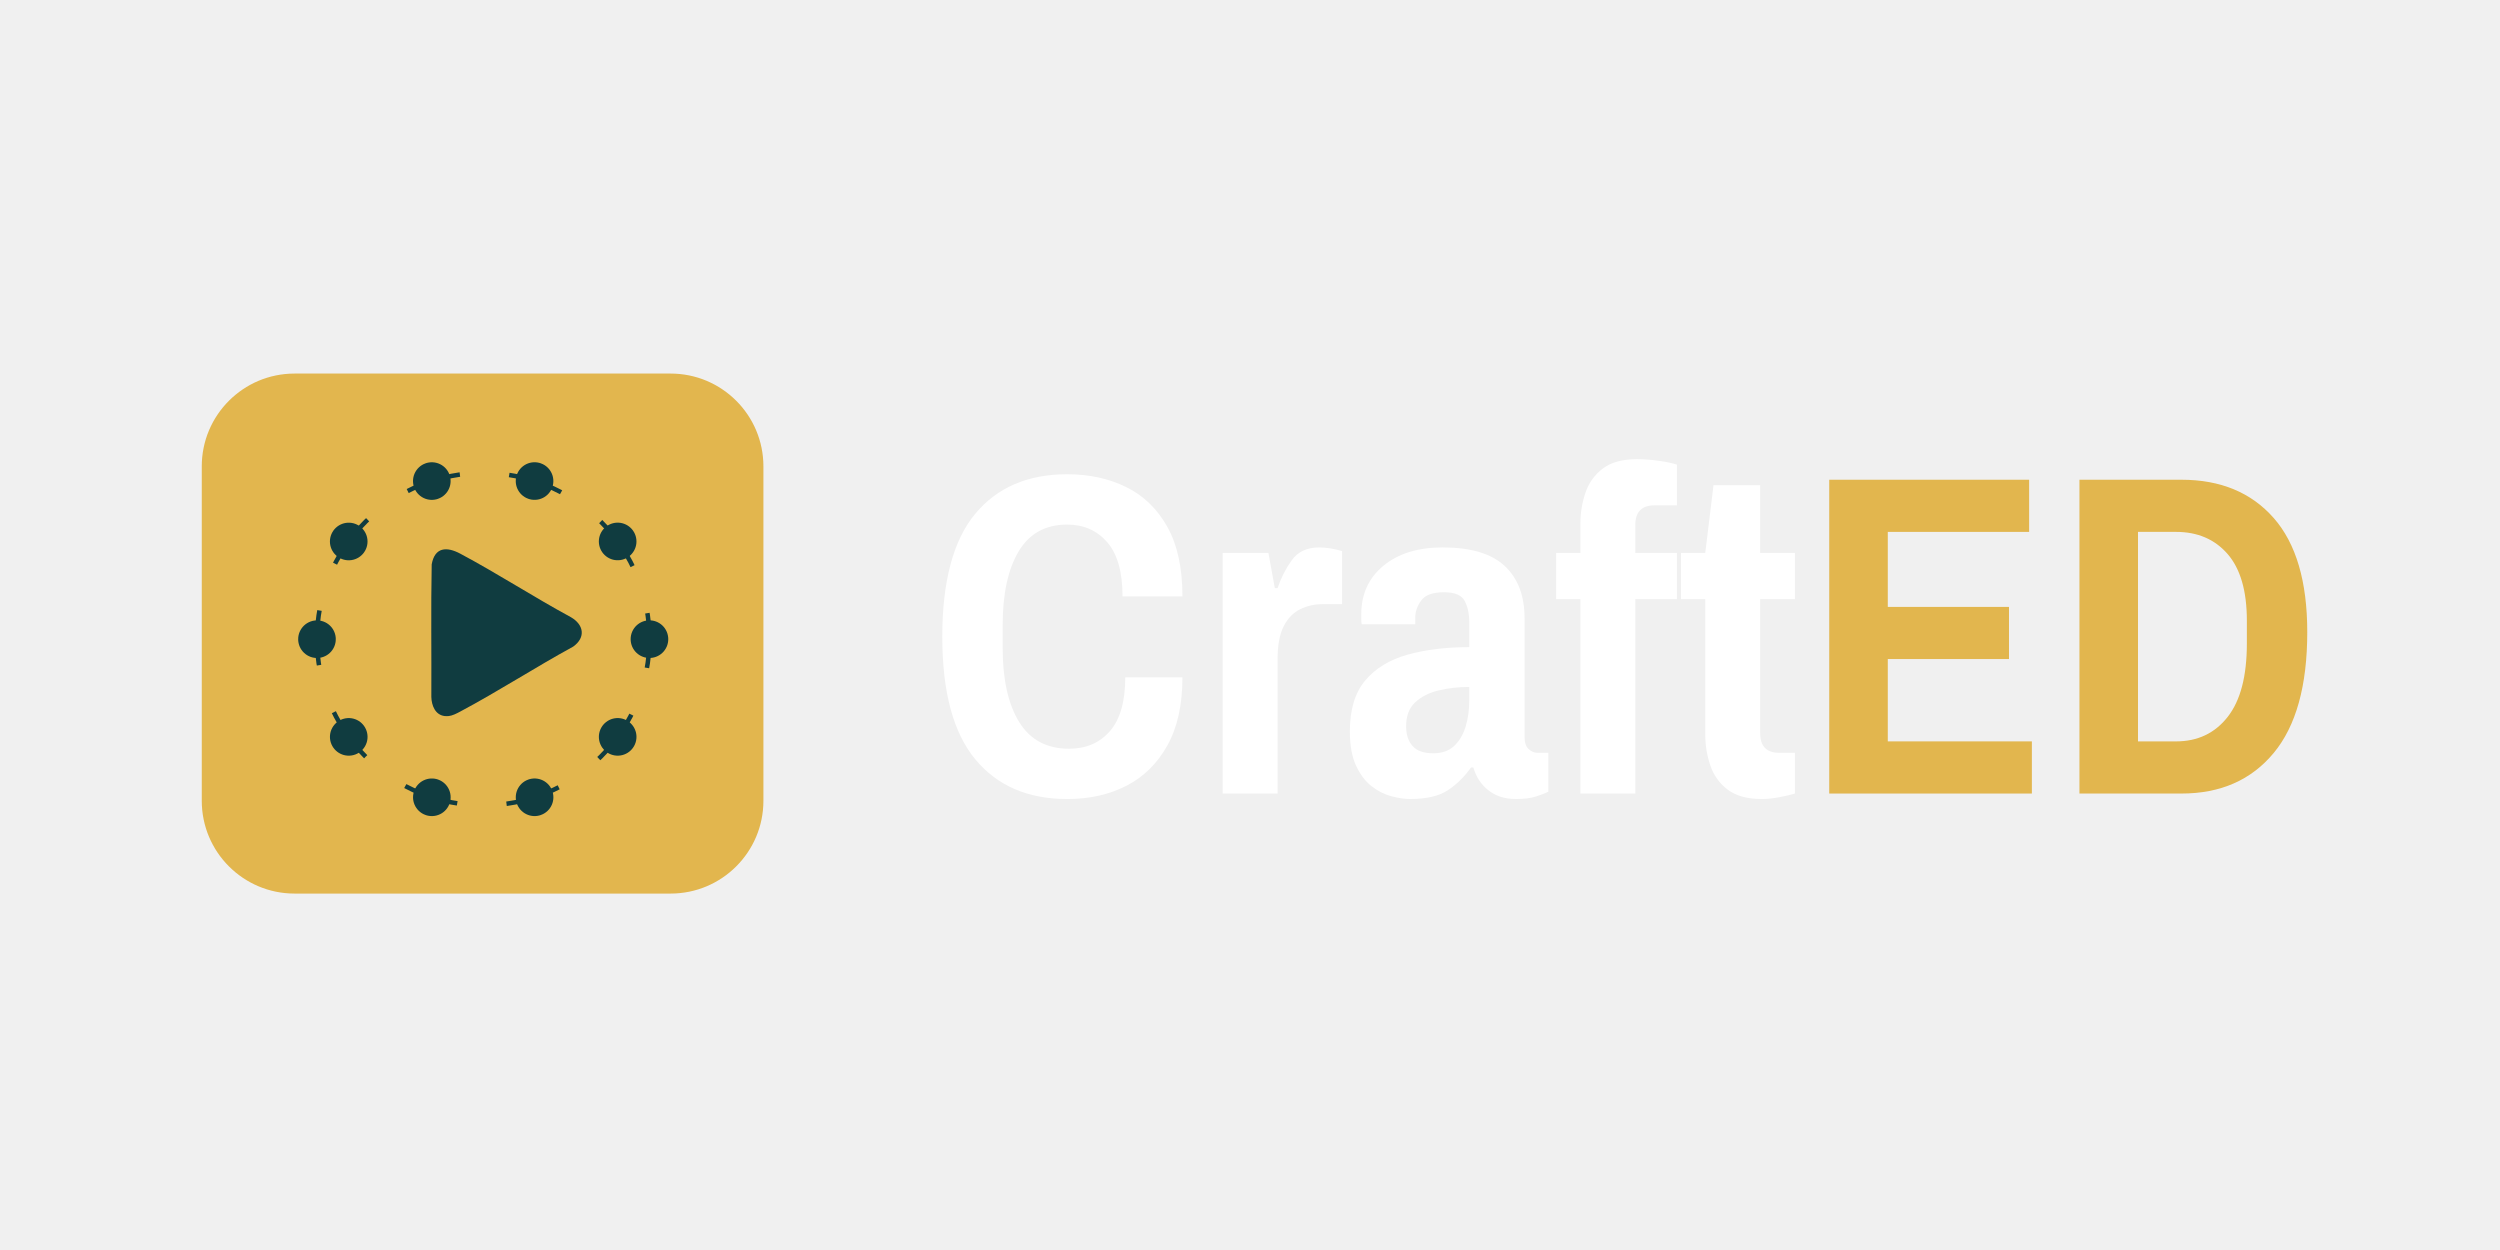
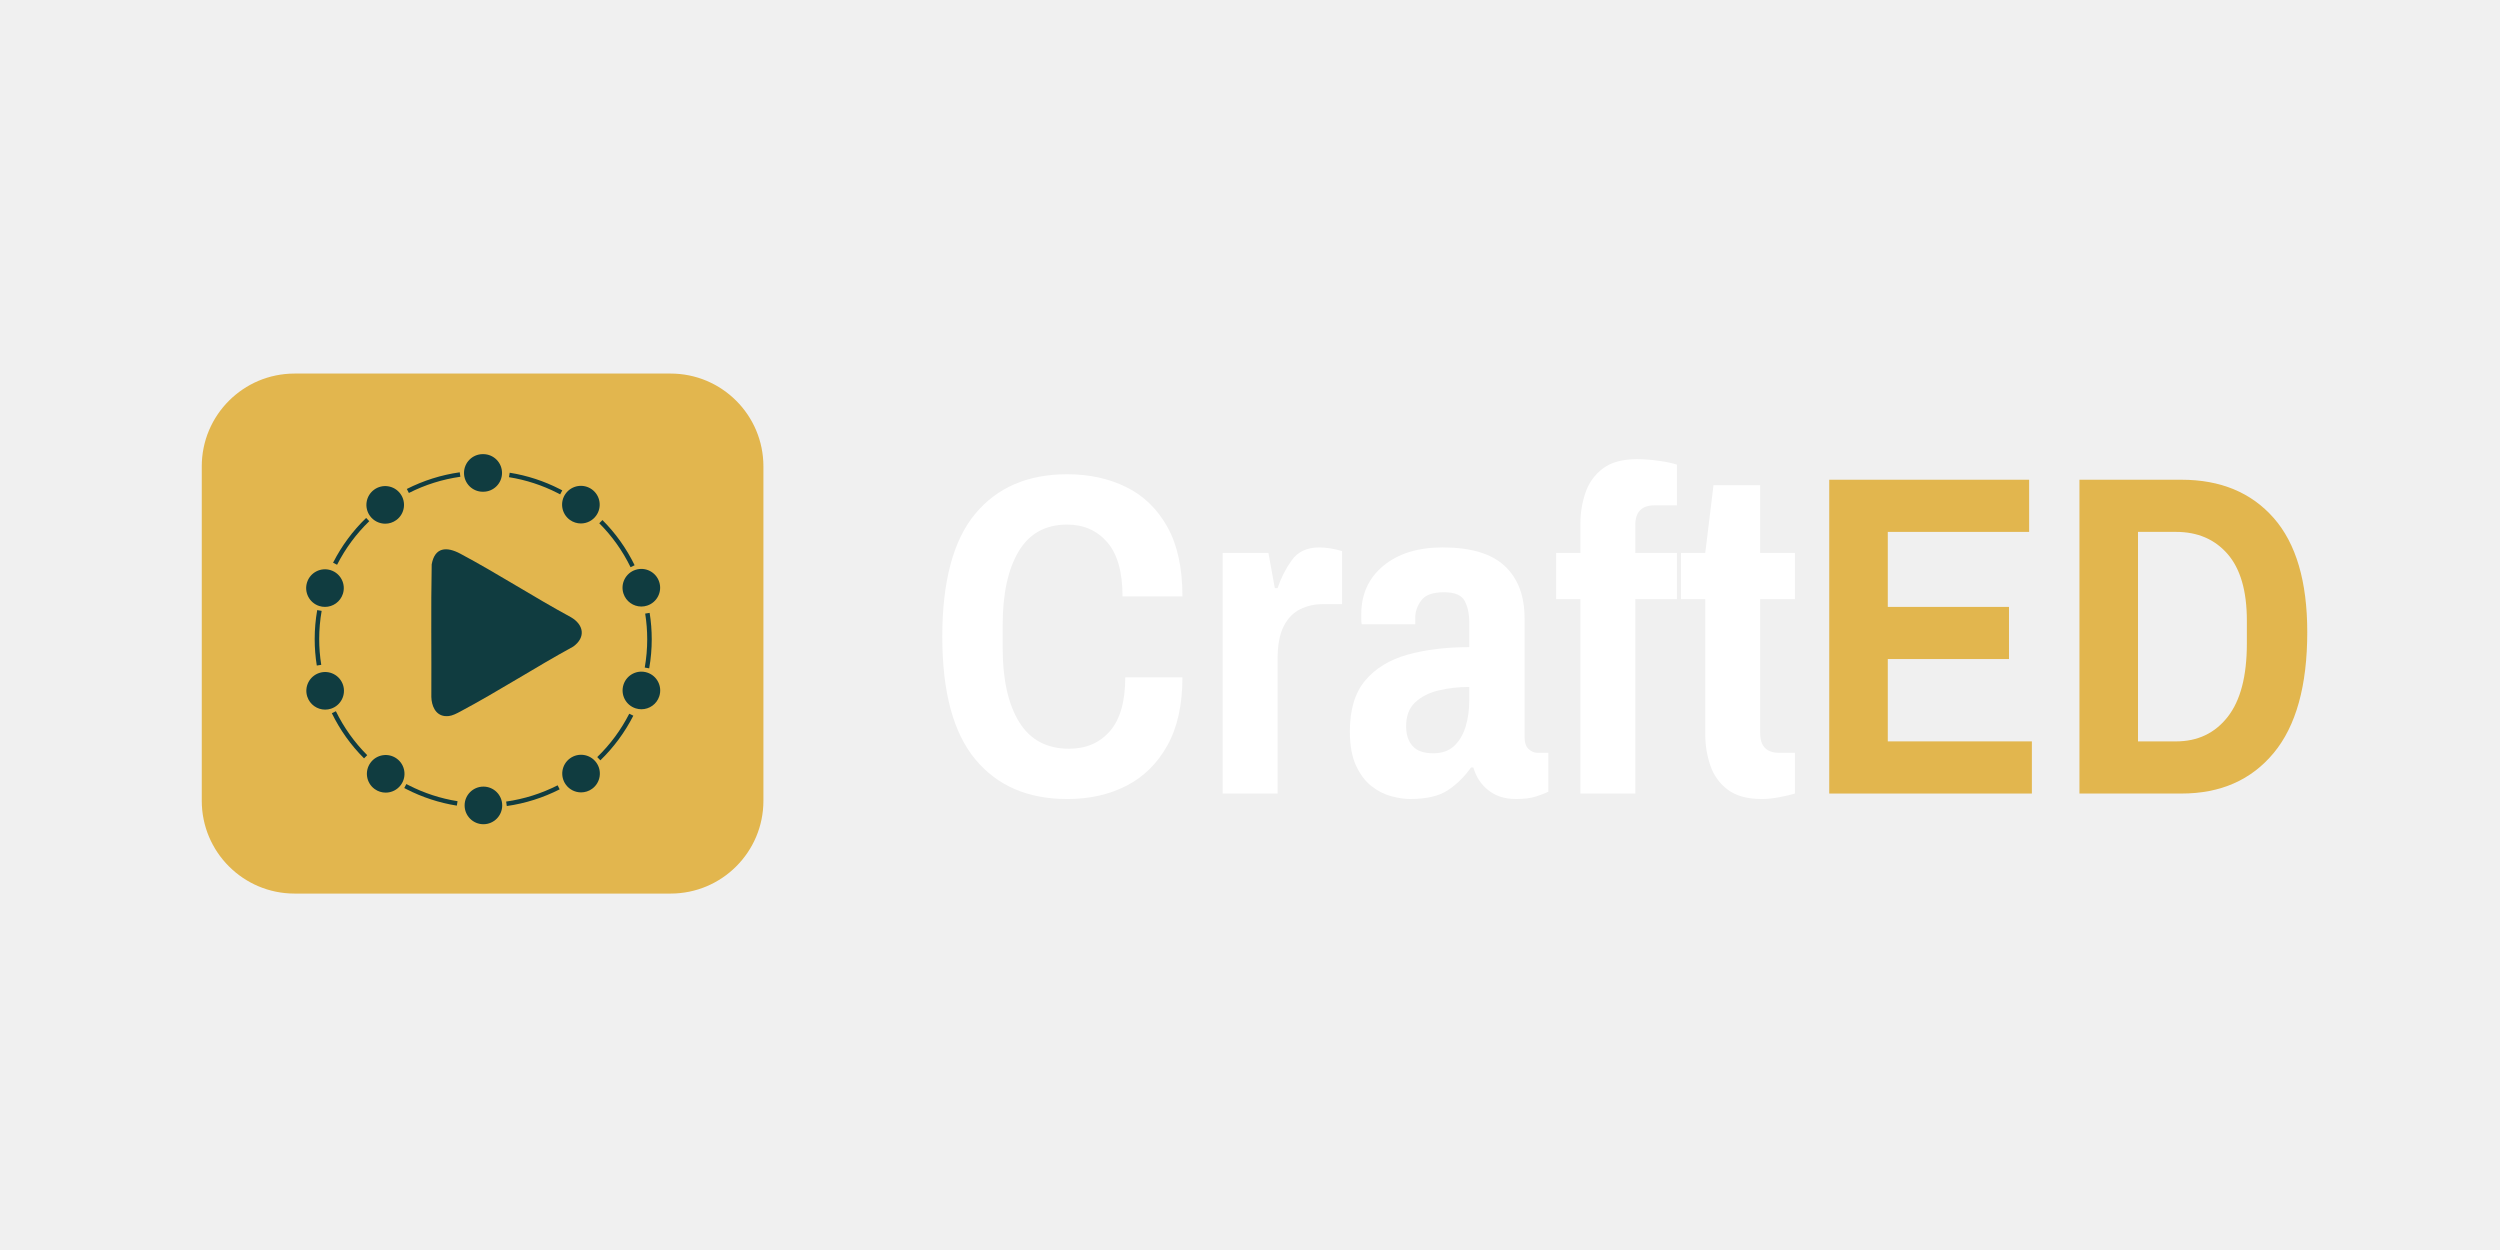
<svg xmlns="http://www.w3.org/2000/svg" id="Layer_1" version="1.1" viewBox="0 0 2000 1000">
  <defs>
    <style>
      .st0 {
        fill: #e2b64e;
      }

      .st1 {
-         stroke-dasharray: 43.98 39.58;
-         stroke-miterlimit: 10;
-         stroke-width: 3.61px;
-       }
- 
-       .st1, .st2 {
-         fill: none;
-         stroke: #103c40;
-       }
- 
-       .st3 {
        fill: #103c40;
      }

-       .st4 {
+       .st2 {
        fill: #fff;
-       }
- 
-       .st2 {
-         stroke-dasharray: 0 83.56;
-         stroke-linecap: round;
-         stroke-linejoin: round;
-         stroke-width: 30.09px;
      }
    </style>
  </defs>
-   <rect class="st0" x="161.41" y="298.85" width="449.32" height="416.01" rx="74.26" ry="74.26" />
-   <circle class="st1" cx="386.57" cy="511.34" r="132.99" transform="translate(-248.35 423.11) rotate(-45)" />
-   <circle class="st2" cx="386.57" cy="511.34" r="132.99" />
  <g>
-     <path class="st4" d="M853.73,639.22c-31.47,0-55.99-10.61-73.55-31.84-17.57-21.22-26.35-53.91-26.35-98.07s8.78-77.15,26.35-98.26c17.57-21.1,42.08-31.65,73.55-31.65,17.57,0,33.3,3.42,47.21,10.25,13.91,6.83,24.88,17.45,32.94,31.84,8.05,14.4,12.08,32.93,12.08,55.62h-47.94c0-19.52-4.09-33.97-12.26-43.36-8.18-9.39-18.85-14.09-32.02-14.09-17.33,0-30.25,7.14-38.79,21.41-8.54,14.27-12.81,33.98-12.81,59.1v18.3c0,25.13,4.39,44.83,13.17,59.1,8.78,14.27,22.08,21.41,39.89,21.41,13.66,0,24.58-4.69,32.75-14.09,8.17-9.39,12.26-23.72,12.26-43h45.74c0,21.96-4.03,40.13-12.08,54.53-8.05,14.4-18.97,25.13-32.75,32.2-13.79,7.07-29.58,10.61-47.39,10.61Z" />
-     <path class="st4" d="M978.15,634.83v-192.49h36.59l5.12,28.18h2.2c2.68-8.05,6.46-15.49,11.34-22.32,4.88-6.83,12.2-10.25,21.96-10.25,5.61,0,11.71.98,18.3,2.93v42.45h-15.74c-6.35,0-12.26,1.34-17.75,4.03-5.49,2.69-9.88,7.2-13.17,13.54-3.29,6.35-4.94,15.25-4.94,26.71v107.22h-43.91Z" />
-     <path class="st4" d="M1128.19,639.22c-4.39,0-9.39-.73-15-2.2-5.61-1.46-10.92-4.15-15.92-8.05-5-3.9-9.15-9.39-12.44-16.47-3.29-7.07-4.94-16.22-4.94-27.45,0-17.32,4.08-30.86,12.26-40.62,8.17-9.75,19.45-16.65,33.85-20.68,14.39-4.03,30.86-6.04,49.4-6.04v-20.13c0-6.59-1.22-12.2-3.66-16.83-2.44-4.63-7.93-6.95-16.47-6.95-9.03,0-15.13,2.2-18.3,6.59-3.17,4.39-4.76,8.91-4.76,13.54v5.49h-42.82c-.25-1.22-.37-2.44-.37-3.66v-4.39c0-16.1,5.91-29.03,17.75-38.79,11.83-9.75,27.63-14.64,47.39-14.64,22.44,0,38.97,4.94,49.58,14.82s15.92,23.85,15.92,41.9v94.78c0,4.64,1.1,7.93,3.29,9.88,2.2,1.96,4.51,2.93,6.95,2.93h8.78v31.11c-2.44,1.22-5.74,2.5-9.88,3.84-4.15,1.34-9.51,2.01-16.1,2.01-8.78,0-16.1-2.32-21.96-6.95-5.85-4.63-9.88-10.73-12.08-18.3h-1.83c-5.37,7.56-11.59,13.67-18.66,18.3-7.08,4.63-17.08,6.95-30.01,6.95ZM1146.48,602.63c7.07,0,12.68-1.95,16.83-5.86,4.15-3.9,7.19-9.02,9.15-15.37,1.95-6.34,2.93-13.29,2.93-20.86v-10.98c-8.54,0-16.65.91-24.33,2.74-7.69,1.83-13.97,5-18.85,9.51-4.88,4.52-7.32,10.92-7.32,19.21,0,6.59,1.7,11.84,5.12,15.74,3.41,3.91,8.9,5.86,16.47,5.86Z" />
-     <path class="st4" d="M1264.32,634.83v-155.53h-19.39v-36.96h19.39v-23.42c0-8.54,1.34-16.77,4.03-24.7,2.68-7.92,7.32-14.39,13.91-19.4,6.59-5,15.74-7.5,27.45-7.5,5.12,0,10.8.43,17.02,1.28,6.22.86,11.16,1.89,14.82,3.11v32.57h-17.93c-10.25,0-15.37,5.25-15.37,15.74v22.32h33.3v36.96h-33.3v155.53h-43.91Z" />
-     <path class="st4" d="M1409.6,639.22c-11.71,0-20.86-2.5-27.45-7.5-6.59-5-11.22-11.46-13.91-19.4-2.69-7.92-4.03-16.16-4.03-24.7v-108.32h-19.39v-36.96h19.39l6.59-54.16h37.33v54.16h27.81v36.96h-27.81v107.22c0,10.49,5.12,15.74,15.37,15.74h12.44v32.57c-3.17.97-7.32,1.95-12.44,2.93-5.12.97-9.76,1.46-13.91,1.46Z" />
+     <path class="st2" d="M853.73,639.22c-31.47,0-55.99-10.61-73.55-31.84-17.57-21.22-26.35-53.91-26.35-98.07s8.78-77.15,26.35-98.26c17.57-21.1,42.08-31.65,73.55-31.65,17.57,0,33.3,3.42,47.21,10.25,13.91,6.83,24.88,17.45,32.94,31.84,8.05,14.4,12.08,32.93,12.08,55.62h-47.94c0-19.52-4.09-33.97-12.26-43.36-8.18-9.39-18.85-14.09-32.02-14.09-17.33,0-30.25,7.14-38.79,21.41s-12.81,33.98-12.81,59.1v18.3c0,25.13,4.39,44.83,13.17,59.1,8.78,14.27,22.08,21.41,39.89,21.41,13.66,0,24.58-4.69,32.75-14.09,8.17-9.39,12.26-23.72,12.26-43h45.74c0,21.96-4.03,40.13-12.08,54.53s-18.97,25.13-32.75,32.2c-13.79,7.07-29.58,10.61-47.39,10.61h0Z" />
+     <path class="st2" d="M978.15,634.83v-192.49h36.59l5.12,28.18h2.2c2.68-8.05,6.46-15.49,11.34-22.32,4.88-6.83,12.2-10.25,21.96-10.25,5.61,0,11.71.98,18.3,2.93v42.45h-15.74c-6.35,0-12.26,1.34-17.75,4.03s-9.88,7.2-13.17,13.54c-3.29,6.35-4.94,15.25-4.94,26.71v107.22h-43.91Z" />
+     <path class="st2" d="M1128.19,639.22c-4.39,0-9.39-.73-15-2.2-5.61-1.46-10.92-4.15-15.92-8.05-5-3.9-9.15-9.39-12.44-16.47-3.29-7.07-4.94-16.22-4.94-27.45,0-17.32,4.08-30.86,12.26-40.62,8.17-9.75,19.45-16.65,33.85-20.68,14.39-4.03,30.86-6.04,49.4-6.04v-20.13c0-6.59-1.22-12.2-3.66-16.83-2.44-4.63-7.93-6.95-16.47-6.95-9.03,0-15.13,2.2-18.3,6.59-3.17,4.39-4.76,8.91-4.76,13.54v5.49h-42.82c-.25-1.22-.37-2.44-.37-3.66v-4.39c0-16.1,5.91-29.03,17.75-38.79,11.83-9.75,27.63-14.64,47.39-14.64,22.44,0,38.97,4.94,49.58,14.82s15.92,23.85,15.92,41.9v94.78c0,4.64,1.1,7.93,3.29,9.88,2.2,1.96,4.51,2.93,6.95,2.93h8.78v31.11c-2.44,1.22-5.74,2.5-9.88,3.84-4.15,1.34-9.51,2.01-16.1,2.01-8.78,0-16.1-2.32-21.96-6.95-5.85-4.63-9.88-10.73-12.08-18.3h-1.83c-5.37,7.56-11.59,13.67-18.66,18.3-7.08,4.63-17.08,6.95-30.01,6.95h.03,0ZM1146.48,602.63c7.07,0,12.68-1.95,16.83-5.86,4.15-3.9,7.19-9.02,9.15-15.37,1.95-6.34,2.93-13.29,2.93-20.86v-10.98c-8.54,0-16.65.91-24.33,2.74-7.69,1.83-13.97,5-18.85,9.51-4.88,4.52-7.32,10.92-7.32,19.21,0,6.59,1.7,11.84,5.12,15.74,3.41,3.91,8.9,5.86,16.47,5.86h0Z" />
+     <path class="st2" d="M1264.32,634.83v-155.53h-19.39v-36.96h19.39v-23.42c0-8.54,1.34-16.77,4.03-24.7,2.68-7.92,7.32-14.39,13.91-19.4,6.59-5,15.74-7.5,27.45-7.5,5.12,0,10.8.43,17.02,1.28,6.22.86,11.16,1.89,14.82,3.11v32.57h-17.93c-10.25,0-15.37,5.25-15.37,15.74v22.32h33.3v36.96h-33.3v155.53h-43.93,0Z" />
+     <path class="st2" d="M1409.6,639.22c-11.71,0-20.86-2.5-27.45-7.5s-11.22-11.46-13.91-19.4c-2.69-7.92-4.03-16.16-4.03-24.7v-108.32h-19.39v-36.96h19.39l6.59-54.16h37.33v54.16h27.81v36.96h-27.81v107.22c0,10.49,5.12,15.74,15.37,15.74h12.44v32.57c-3.17.97-7.32,1.95-12.44,2.93-5.12.97-9.76,1.46-13.91,1.46h.01Z" />
    <path class="st0" d="M1463.39,634.83v-251.04h159.92v41.72h-113.08v60.01h96.97v41.72h-96.97v65.87h115.27v41.72h-162.11Z" />
-     <path class="st0" d="M1663.56,634.83v-251.04h81.61c31.22,0,55.81,10.19,73.74,30.56,17.93,20.37,26.9,50.81,26.9,91.3,0,42.94-8.97,75.2-26.9,96.79-17.93,21.59-42.51,32.39-73.74,32.39h-81.61ZM1710.4,593.12h30.37c17.32,0,31.11-6.52,41.35-19.58,10.25-13.05,15.37-32.63,15.37-58.73v-18.3c0-23.66-5.12-41.41-15.37-53.25-10.25-11.83-24.03-17.75-41.35-17.75h-30.37v167.6Z" />
+     <path class="st0" d="M1663.56,634.83v-251.04h81.61c31.22,0,55.81,10.19,73.74,30.56,17.93,20.37,26.9,50.81,26.9,91.3,0,42.94-8.97,75.2-26.9,96.79-17.93,21.59-42.51,32.39-73.74,32.39h-81.61ZM1710.4,593.12h30.37c17.32,0,31.11-6.52,41.35-19.58,10.25-13.05,15.37-32.63,15.37-58.73v-18.3c0-23.66-5.12-41.41-15.37-53.25-10.25-11.83-24.03-17.75-41.35-17.75h-30.37v167.6h0Z" />
  </g>
-   <path class="st3" d="M358.89,572.85c-.79.08-2.35.09-3.13,0-7.62-.9-10.5-8.52-10.69-15.26.18-35.37-.39-70.78.29-106.12,2.48-13.82,11.98-14.34,22.83-8.55,29.97,15.97,58.61,34.63,88.48,50.8,10.35,5.95,12.16,16.16,1.93,23.54-30.46,16.65-59.79,35.68-90.42,52-2.75,1.47-6.17,3.27-9.3,3.61Z" />
+   <g>
+     <rect class="st0" x="161.41" y="298.85" width="449.32" height="416.01" rx="74.26" ry="74.26" />
+     <path class="st1" d="M405.43,644.82l-.51-3.57c14.38-2.04,28.23-6.42,41.18-13l1.64,3.22c-13.3,6.76-27.54,11.25-42.31,13.36ZM365.47,644.51c-13.97-2.22-27.5-6.63-40.21-13.12-.63-.32-1.25-.64-1.86-.97l1.69-3.19c.6.32,1.21.63,1.82.95,12.37,6.32,25.54,10.62,39.13,12.78l-.57,3.56ZM480.29,608.26l-2.51-2.6c10.37-10.03,18.99-21.69,25.62-34.67l3.26,1.55-.05.1c-6.8,13.32-15.66,25.3-26.31,35.61ZM291.23,606.68c-10.53-10.53-19.2-22.68-25.76-36.12l3.24-1.58c6.39,13.08,14.82,24.91,25.07,35.16l-2.55,2.55ZM519.36,534.68l-3.56-.63c1.31-7.44,1.97-15.04,1.97-22.61,0-6.86-.55-13.78-1.62-20.57l3.57-.57c1.11,6.98,1.67,14.09,1.67,21.14,0,7.77-.68,15.59-2.03,23.23ZM253.43,532.45c-1.12-7.01-1.68-14.15-1.68-21.22,0-7.74.68-15.53,2.01-23.15l3.56.62c-1.3,7.41-1.96,14.99-1.96,22.52,0,6.89.55,13.84,1.64,20.65l-3.57.57ZM504.46,453.77c-6.38-13.08-14.8-24.92-25.05-35.17l2.55-2.55c10.53,10.54,19.19,22.7,25.74,36.14l-3.25,1.58ZM269.66,451.82l-3.21-1.65.07-.13c6.83-13.37,15.7-25.37,26.39-35.69l2.51,2.6c-10.4,10.04-19.04,21.73-25.68,34.72l-.08.16ZM448.13,395.49c-.63-.33-1.26-.66-1.89-.98-12.35-6.31-25.49-10.6-39.05-12.76l.57-3.57c13.94,2.22,27.44,6.63,40.12,13.11.65.33,1.3.67,1.94,1.01l-1.69,3.19ZM327.1,394.39l-1.63-3.22c13.31-6.75,27.55-11.24,42.32-13.33l.51,3.57c-14.38,2.04-28.24,6.4-41.19,12.97Z" />
+     <path class="st1" d="M371.69,644.35c-.02-8.31,6.71-15.05,15.02-15.06h0c8.31-.02,15.05,6.71,15.06,15.02h0c.02,8.31-6.71,15.06-15.02,15.07h-.02c-8.3,0-15.03-6.73-15.04-15.03ZM299.72,631.23c-6.73-4.88-8.22-14.29-3.34-21.01h0c4.88-6.73,14.28-8.22,21.01-3.34h0c6.72,4.88,8.22,14.28,3.34,21.01h0c-2.94,4.06-7.53,6.21-12.19,6.21h0c-3.06,0-6.15-.93-8.82-2.87ZM452.69,627.73c-4.9-6.71-3.42-16.12,3.29-21.02h0c6.71-4.9,16.13-3.42,21.02,3.29h0c4.9,6.72,3.42,16.13-3.29,21.02h0c-2.68,1.96-5.78,2.89-8.85,2.89h0c-4.65,0-9.23-2.14-12.17-6.18ZM245.82,557.32c-2.58-7.89,1.73-16.39,9.63-18.97h0c7.9-2.58,16.4,1.74,18.98,9.63h0c2.57,7.9-1.74,16.4-9.64,18.98h0c-1.55.5-3.12.74-4.67.74h0c-6.33,0-12.23-4.03-14.3-10.38ZM508.48,566.67c-7.91-2.56-12.24-11.04-9.68-18.95h0c2.56-7.9,11.05-12.24,18.95-9.67h0c7.9,2.56,12.24,11.04,9.68,18.95h0c-2.06,6.36-7.97,10.41-14.31,10.41h0c-1.54,0-3.1-.24-4.64-.74ZM255.36,484.79c-7.91-2.55-12.25-11.03-9.7-18.94h0c2.55-7.9,11.03-12.24,18.94-9.69h0c7.9,2.55,12.25,11.03,9.7,18.93h0c-2.06,6.38-7.96,10.43-14.32,10.43h0c-1.53,0-3.09-.23-4.62-.73ZM498.76,474.83c-2.57-7.9,1.75-16.39,9.66-18.96h0c7.9-2.57,16.39,1.75,18.95,9.66h0c2.57,7.9-1.75,16.38-9.65,18.95h0c-1.55.51-3.11.75-4.65.75h0c-6.34,0-12.24-4.04-14.31-10.4ZM296.02,412.79c-4.9-6.71-3.44-16.12,3.27-21.03h0c6.71-4.9,16.12-3.44,21.02,3.27h0c4.91,6.71,3.45,16.12-3.26,21.02h0c-2.68,1.96-5.79,2.91-8.87,2.91h0c-4.64-.01-9.21-2.14-12.16-6.17ZM455.87,415.89h0c-6.72-4.89-8.21-14.3-3.32-21.02h0c4.89-6.72,14.3-8.2,21.02-3.32h0c6.72,4.89,8.2,14.3,3.31,21.02h0c-2.94,4.05-7.52,6.2-12.17,6.2h0c-3.07,0-6.17-.94-8.84-2.88ZM371.21,378.39c-.02-8.31,6.7-15.06,15-15.08h.36c8.31,0,15.05,6.73,15.05,15.04h0c0,8.31-6.74,15.04-15.05,15.04h-.06c-.07.01-.15.01-.22.01h-.04c-8.29,0-15.03-6.72-15.04-15.01Z" />
+     <path class="st1" d="M358.89,572.85c-.79.08-2.35.09-3.13,0-7.62-.9-10.5-8.52-10.69-15.26.18-35.37-.39-70.78.29-106.12,2.48-13.82,11.98-14.34,22.83-8.55,29.97,15.97,58.61,34.63,88.48,50.8,10.35,5.95,12.16,16.16,1.93,23.54-30.46,16.65-59.79,35.68-90.42,52-2.75,1.47-6.17,3.27-9.3,3.61v-.02h.01Z" />
+   </g>
</svg>
